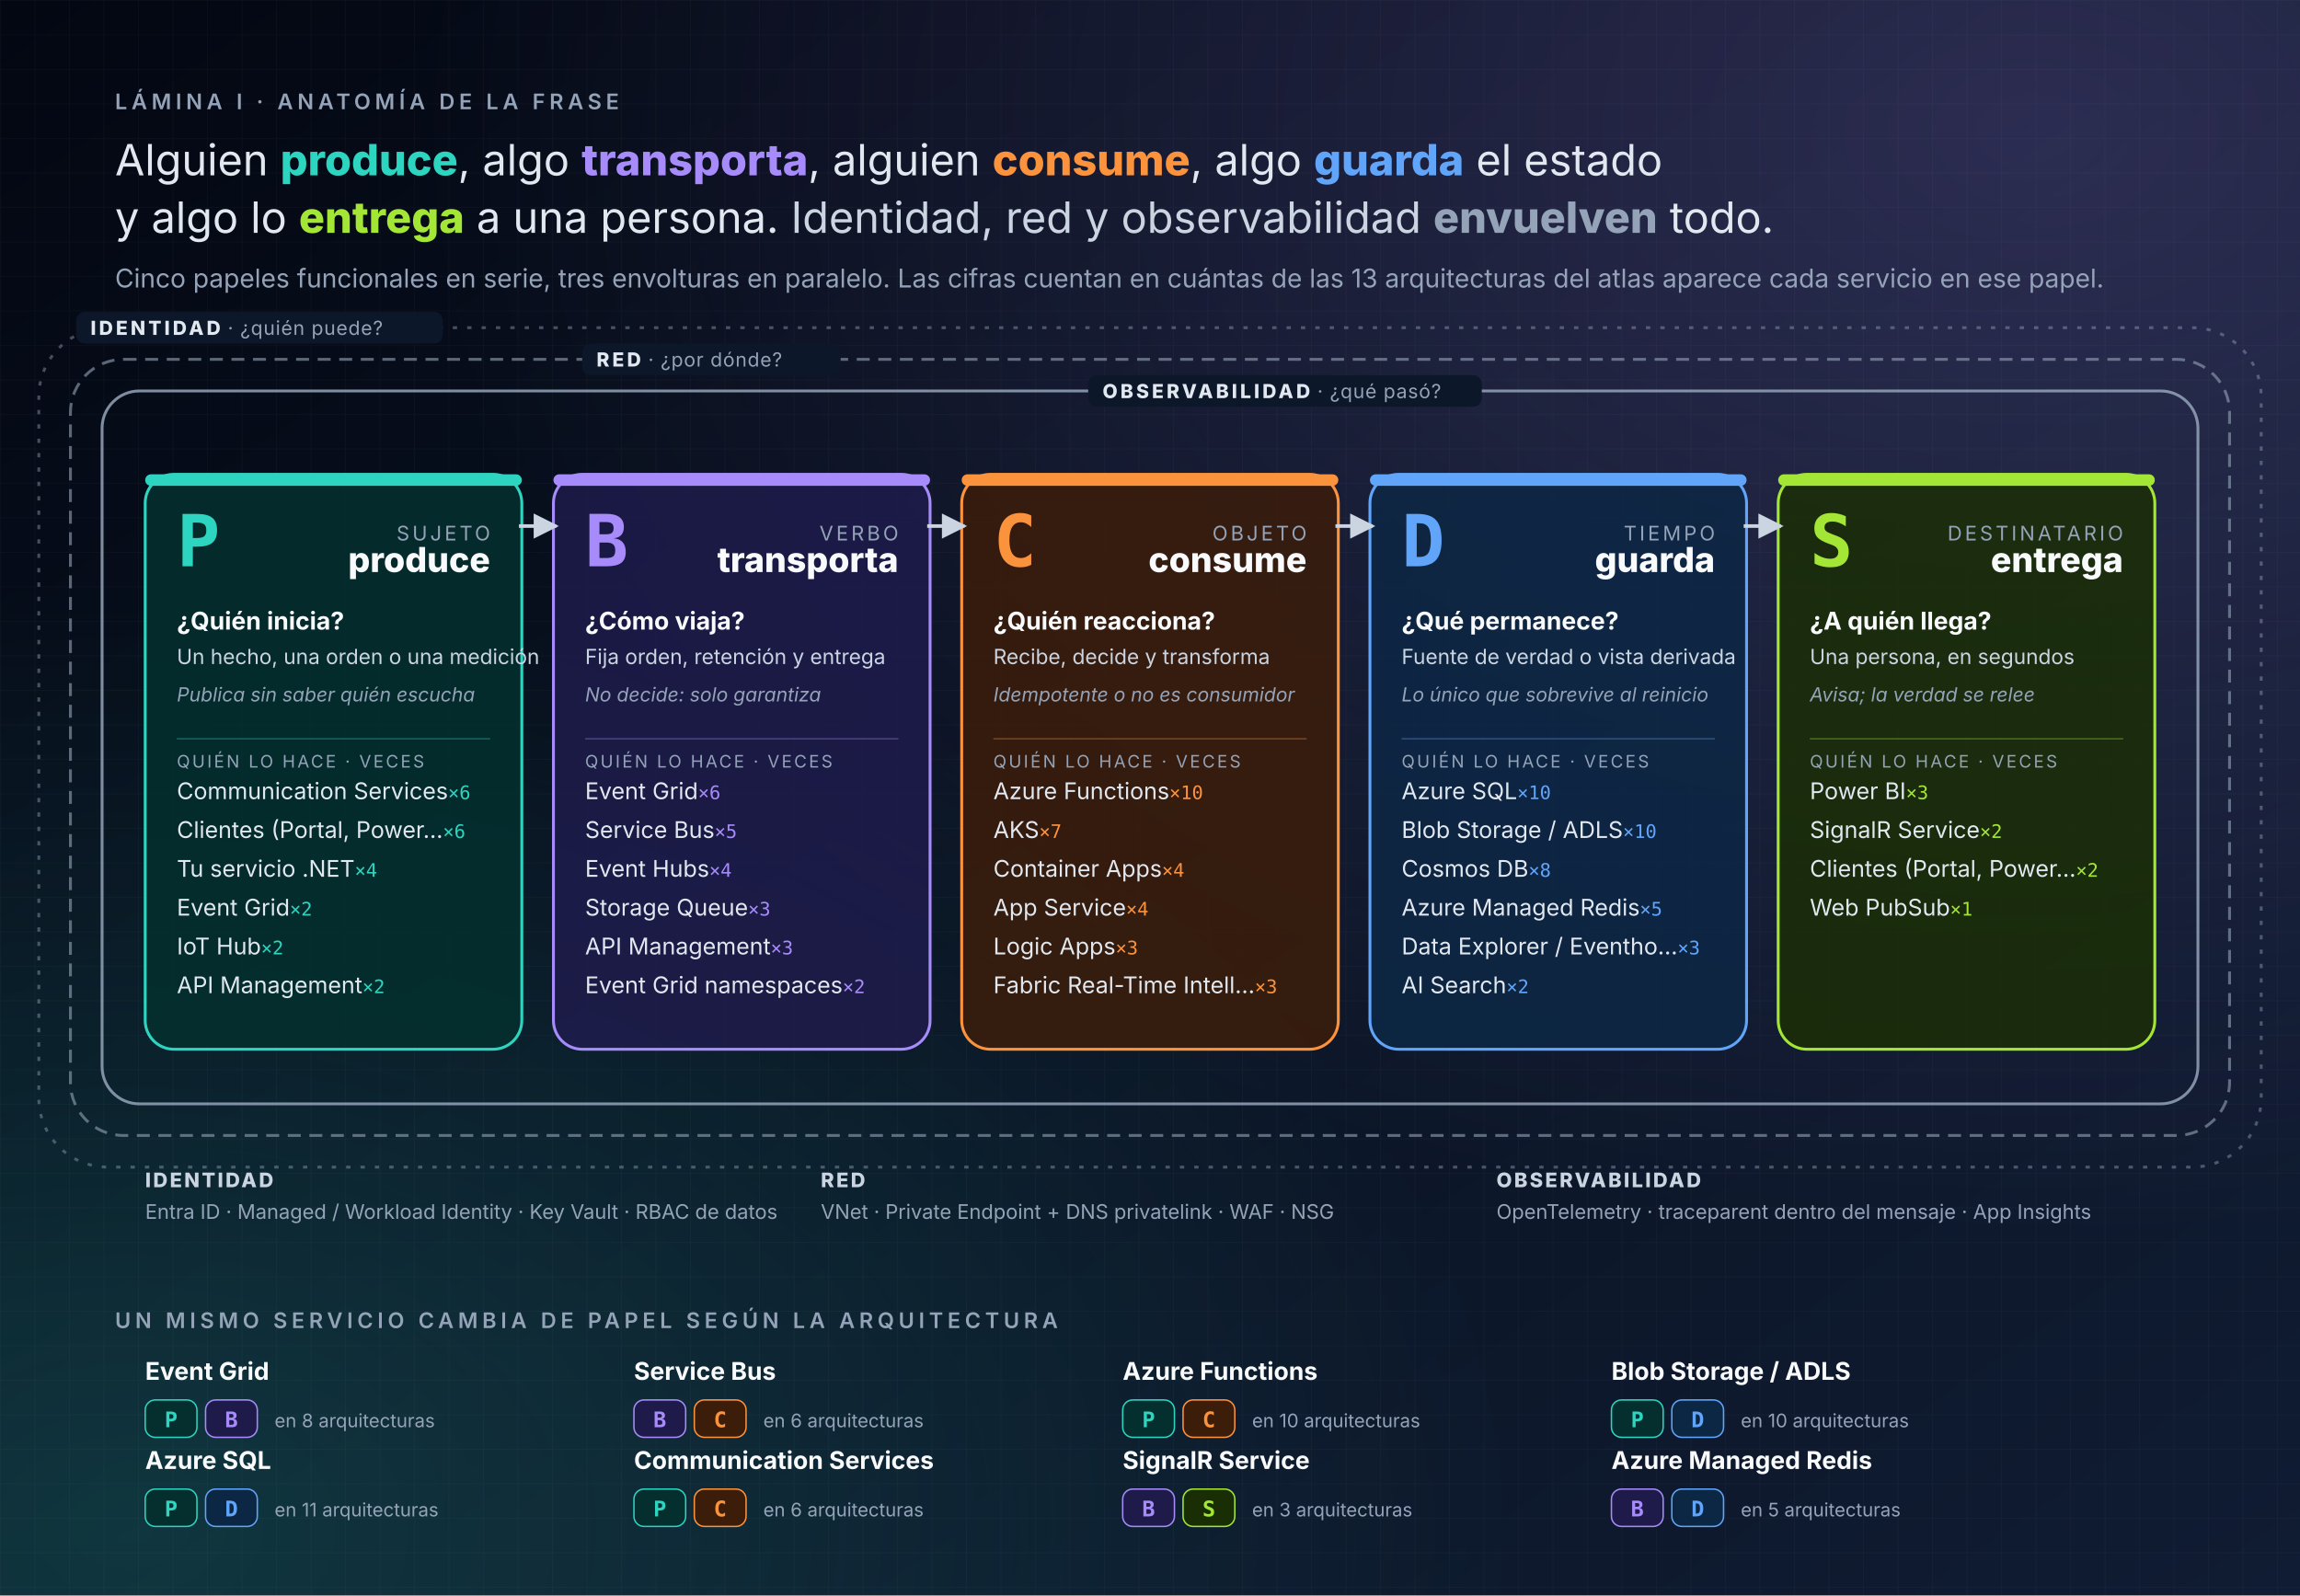
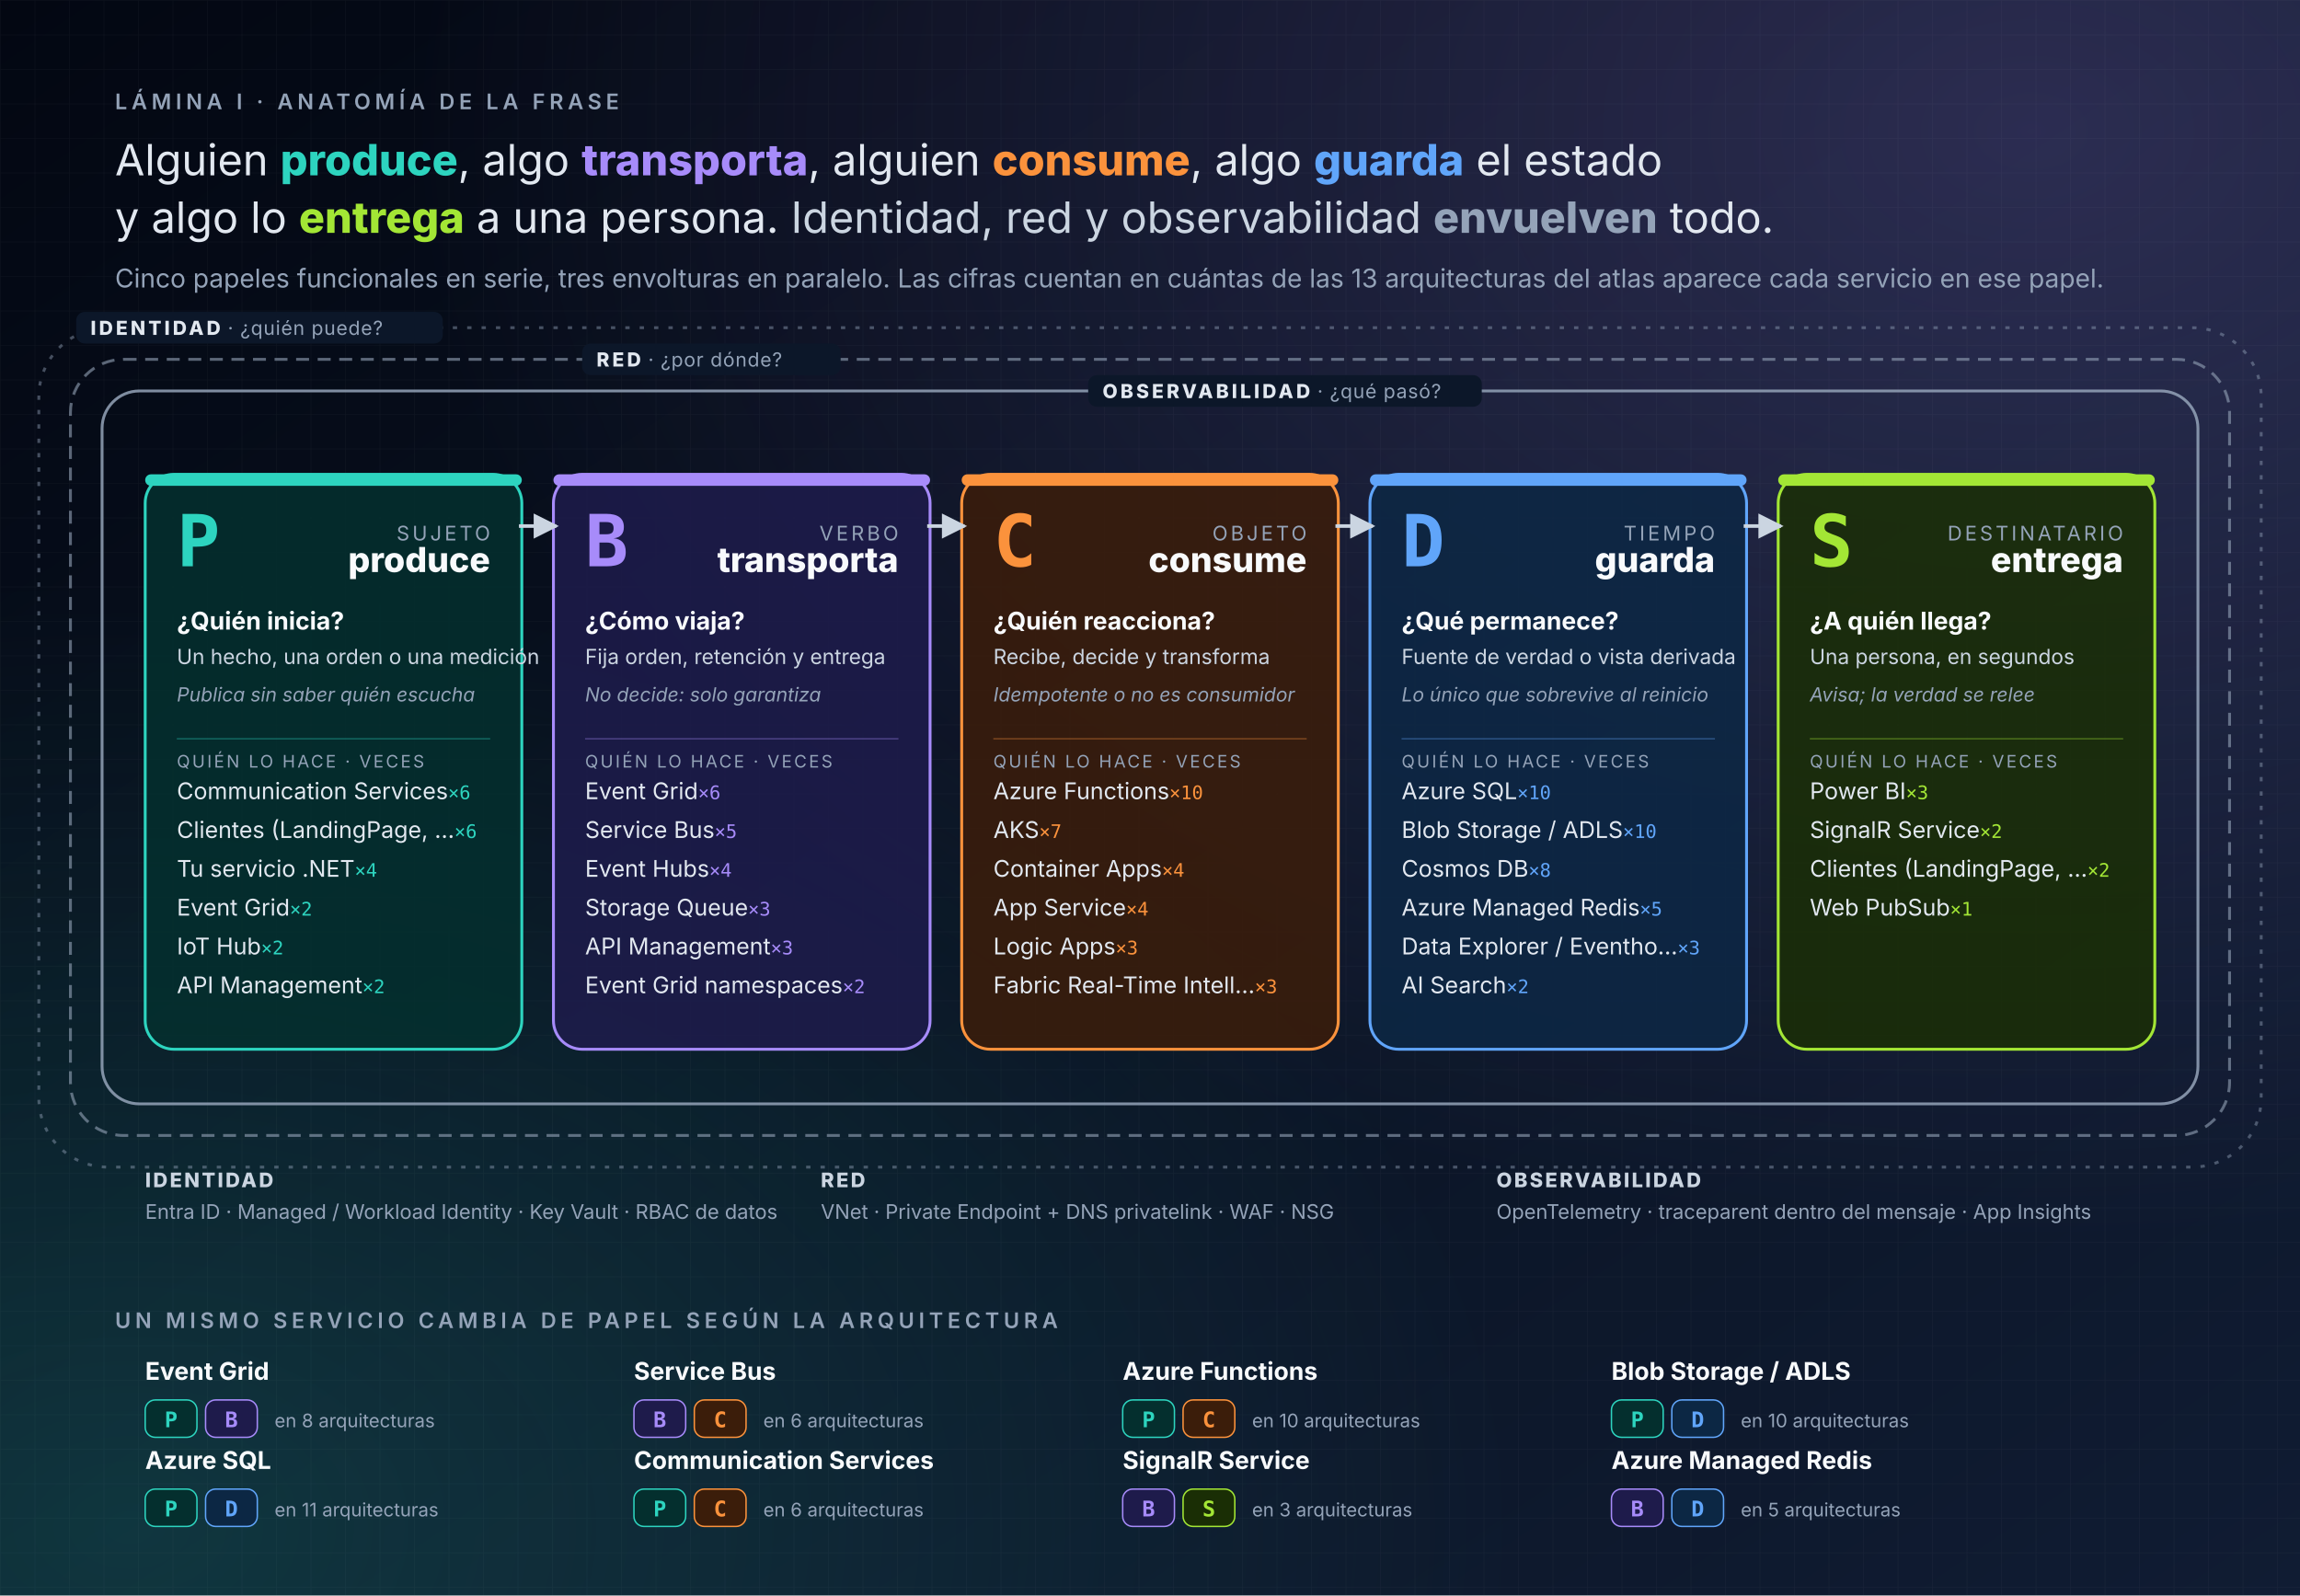
<svg xmlns="http://www.w3.org/2000/svg" viewBox="0 0 1600 1110" width="1600" height="1110" font-family="Segoe UI, Inter, 'Helvetica Neue', Arial, sans-serif" role="img" aria-labelledby="t">
  <defs>
    <linearGradient id="fondo" x1="0" y1="0" x2="1" y2="1">
      <stop offset="0" stop-color="#030712" />
      <stop offset="0.55" stop-color="#0A1424" />
      <stop offset="1" stop-color="#101C33" />
    </linearGradient>
    <radialGradient id="haloA" cx="0.88" cy="0.08" r="0.7">
      <stop offset="0" stop-color="#A78BFA" stop-opacity="0.22" />
      <stop offset="1" stop-color="#A78BFA" stop-opacity="0" />
    </radialGradient>
    <radialGradient id="haloB" cx="0.06" cy="0.96" r="0.6">
      <stop offset="0" stop-color="#2DD4BF" stop-opacity="0.18" />
      <stop offset="1" stop-color="#2DD4BF" stop-opacity="0" />
    </radialGradient>
    <pattern id="rejilla" width="24" height="24" patternUnits="userSpaceOnUse">
      <path d="M24 0H0V24" fill="none" stroke="#FFFFFF" stroke-opacity="0.035" />
    </pattern>
    <linearGradient id="trazo" x1="0" y1="0" x2="1" y2="0">
      <stop offset="0" stop-color="#2DD4BF" />
      <stop offset="0.25" stop-color="#A78BFA" />
      <stop offset="0.5" stop-color="#FB923C" />
      <stop offset="0.75" stop-color="#60A5FA" />
      <stop offset="1" stop-color="#A3E635" />
    </linearGradient>
    <marker id="flecha" viewBox="0 0 10 10" refX="9" refY="5" markerWidth="7" markerHeight="7" orient="auto-start-reverse">
      <path d="M0 0L10 5L0 10z" fill="#CBD5E1" />
    </marker>
  </defs>
  <rect width="1600" height="1110" fill="url(#fondo)" />
  <rect width="1600" height="1110" fill="url(#rejilla)" />
  <rect width="1600" height="1110" fill="url(#haloA)" />
  <rect width="1600" height="1110" fill="url(#haloB)" />
  <text x="80" y="76" font-size="15" font-weight="600" letter-spacing="3" fill="#94A3B8">LÁMINA I · ANATOMÍA DE LA FRASE</text>
  <text x="80" y="122" font-size="30" fill="#E2E8F0">Alguien <tspan fill="#2DD4BF" font-weight="800">produce</tspan>, algo <tspan fill="#A78BFA" font-weight="800">transporta</tspan>, alguien <tspan fill="#FB923C" font-weight="800">consume</tspan>, algo <tspan fill="#60A5FA" font-weight="800">guarda</tspan> el estado</text>
  <text x="80" y="162" font-size="30" fill="#E2E8F0">y algo lo <tspan fill="#A3E635" font-weight="800">entrega</tspan> a una persona. <tspan fill="#CBD5E1">Identidad, red y observabilidad</tspan>
    <tspan fill="#94A3B8" font-weight="800">envuelven</tspan> todo.</text>
  <text x="80" y="200" font-size="18" fill="#94A3B8">Cinco papeles funcionales en serie, tres envolturas en paralelo. Las cifras cuentan en cuántas de las 13 arquitecturas del atlas aparece cada servicio en ese papel.</text>
  <rect x="27" y="228" width="1546" height="584" rx="48" fill="none" stroke="#94A3B8" stroke-opacity="0.45" stroke-width="2" stroke-dasharray="3 7" />
  <rect x="53" y="217" width="255" height="22" rx="6" fill="#0C1729" />
  <text x="63" y="233" font-size="13.5" font-weight="800" fill="#E2E8F0" letter-spacing="2">IDENTIDAD <tspan fill="#94A3B8" font-weight="400" letter-spacing="0.5">· ¿quién puede?</tspan>
  </text>
  <rect x="49" y="250" width="1502" height="540" rx="37" fill="none" stroke="#94A3B8" stroke-opacity="0.6" stroke-width="2" stroke-dasharray="9 6" />
  <rect x="405" y="239" width="179.8" height="22" rx="6" fill="#0C1729" />
  <text x="415" y="255" font-size="13.5" font-weight="800" fill="#E2E8F0" letter-spacing="2">RED <tspan fill="#94A3B8" font-weight="400" letter-spacing="0.5">· ¿por dónde?</tspan>
  </text>
  <rect x="71" y="272" width="1458" height="496" rx="26" fill="none" stroke="#94A3B8" stroke-opacity="0.85" stroke-width="2" />
  <rect x="757" y="261" width="273.8" height="22" rx="6" fill="#0C1729" />
  <text x="767" y="277" font-size="13.5" font-weight="800" fill="#E2E8F0" letter-spacing="2">OBSERVABILIDAD <tspan fill="#94A3B8" font-weight="400" letter-spacing="0.5">· ¿qué pasó?</tspan>
  </text>
  <g transform="translate(101,330)">
    <rect width="262" height="400" rx="20" fill="#042F2E" fill-opacity="0.85" stroke="#2DD4BF" stroke-width="2" />
    <rect width="262" height="8" rx="4" fill="#2DD4BF" />
    <text x="22" y="64" font-size="50" font-weight="800" fill="#2DD4BF" font-family="'IBM Plex Mono', 'JetBrains Mono', Consolas, monospace">P</text>
    <text x="240" y="46" font-size="14" fill="#94A3B8" text-anchor="end" letter-spacing="2">SUJETO</text>
    <text x="240" y="68" font-size="24" font-weight="800" fill="#F8FAFC" text-anchor="end">produce</text>
    <text x="22" y="108" font-size="17" font-weight="700" fill="#F8FAFC">¿Quién inicia?</text>
    <text x="22" y="132" font-size="14.5" fill="#CBD5E1">Un hecho, una orden o una medición</text>
    <text x="22" y="158" font-size="13.5" fill="#94A3B8" font-style="italic">Publica sin saber quién escucha</text>
    <line x1="22" y1="184" x2="240" y2="184" stroke="#2DD4BF" stroke-opacity="0.35" />
    <text x="22" y="204" font-size="12" fill="#94A3B8" letter-spacing="1.5">QUIÉN LO HACE · VECES</text>
    <text x="22" y="226" font-size="16" fill="#E2E8F0">Communication Services<tspan fill="#2DD4BF" font-family="'IBM Plex Mono', 'JetBrains Mono', Consolas, monospace" font-size="13">  ×6</tspan>
    </text>
-     <text x="22" y="253" font-size="16" fill="#E2E8F0">Clientes (Portal, Power…<tspan fill="#2DD4BF" font-family="'IBM Plex Mono', 'JetBrains Mono', Consolas, monospace" font-size="13">  ×6</tspan>
+     <text x="22" y="253" font-size="16" fill="#E2E8F0">Clientes (LandingPage, …<tspan fill="#2DD4BF" font-family="'IBM Plex Mono', 'JetBrains Mono', Consolas, monospace" font-size="13">  ×6</tspan>
    </text>
    <text x="22" y="280" font-size="16" fill="#E2E8F0">Tu servicio .NET<tspan fill="#2DD4BF" font-family="'IBM Plex Mono', 'JetBrains Mono', Consolas, monospace" font-size="13">  ×4</tspan>
    </text>
    <text x="22" y="307" font-size="16" fill="#E2E8F0">Event Grid<tspan fill="#2DD4BF" font-family="'IBM Plex Mono', 'JetBrains Mono', Consolas, monospace" font-size="13">  ×2</tspan>
    </text>
    <text x="22" y="334" font-size="16" fill="#E2E8F0">IoT Hub<tspan fill="#2DD4BF" font-family="'IBM Plex Mono', 'JetBrains Mono', Consolas, monospace" font-size="13">  ×2</tspan>
    </text>
    <text x="22" y="361" font-size="16" fill="#E2E8F0">API Management<tspan fill="#2DD4BF" font-family="'IBM Plex Mono', 'JetBrains Mono', Consolas, monospace" font-size="13">  ×2</tspan>
    </text>
  </g>
  <g transform="translate(385,330)">
    <rect width="262" height="400" rx="20" fill="#1E1B4B" fill-opacity="0.85" stroke="#A78BFA" stroke-width="2" />
    <rect width="262" height="8" rx="4" fill="#A78BFA" />
    <text x="22" y="64" font-size="50" font-weight="800" fill="#A78BFA" font-family="'IBM Plex Mono', 'JetBrains Mono', Consolas, monospace">B</text>
    <text x="240" y="46" font-size="14" fill="#94A3B8" text-anchor="end" letter-spacing="2">VERBO</text>
    <text x="240" y="68" font-size="24" font-weight="800" fill="#F8FAFC" text-anchor="end">transporta</text>
    <text x="22" y="108" font-size="17" font-weight="700" fill="#F8FAFC">¿Cómo viaja?</text>
    <text x="22" y="132" font-size="14.5" fill="#CBD5E1">Fija orden, retención y entrega</text>
    <text x="22" y="158" font-size="13.5" fill="#94A3B8" font-style="italic">No decide: solo garantiza</text>
    <line x1="22" y1="184" x2="240" y2="184" stroke="#A78BFA" stroke-opacity="0.35" />
    <text x="22" y="204" font-size="12" fill="#94A3B8" letter-spacing="1.5">QUIÉN LO HACE · VECES</text>
    <text x="22" y="226" font-size="16" fill="#E2E8F0">Event Grid<tspan fill="#A78BFA" font-family="'IBM Plex Mono', 'JetBrains Mono', Consolas, monospace" font-size="13">  ×6</tspan>
    </text>
    <text x="22" y="253" font-size="16" fill="#E2E8F0">Service Bus<tspan fill="#A78BFA" font-family="'IBM Plex Mono', 'JetBrains Mono', Consolas, monospace" font-size="13">  ×5</tspan>
    </text>
    <text x="22" y="280" font-size="16" fill="#E2E8F0">Event Hubs<tspan fill="#A78BFA" font-family="'IBM Plex Mono', 'JetBrains Mono', Consolas, monospace" font-size="13">  ×4</tspan>
    </text>
    <text x="22" y="307" font-size="16" fill="#E2E8F0">Storage Queue<tspan fill="#A78BFA" font-family="'IBM Plex Mono', 'JetBrains Mono', Consolas, monospace" font-size="13">  ×3</tspan>
    </text>
    <text x="22" y="334" font-size="16" fill="#E2E8F0">API Management<tspan fill="#A78BFA" font-family="'IBM Plex Mono', 'JetBrains Mono', Consolas, monospace" font-size="13">  ×3</tspan>
    </text>
    <text x="22" y="361" font-size="16" fill="#E2E8F0">Event Grid namespaces<tspan fill="#A78BFA" font-family="'IBM Plex Mono', 'JetBrains Mono', Consolas, monospace" font-size="13">  ×2</tspan>
    </text>
  </g>
  <g transform="translate(669,330)">
    <rect width="262" height="400" rx="20" fill="#3B1D0A" fill-opacity="0.85" stroke="#FB923C" stroke-width="2" />
    <rect width="262" height="8" rx="4" fill="#FB923C" />
    <text x="22" y="64" font-size="50" font-weight="800" fill="#FB923C" font-family="'IBM Plex Mono', 'JetBrains Mono', Consolas, monospace">C</text>
    <text x="240" y="46" font-size="14" fill="#94A3B8" text-anchor="end" letter-spacing="2">OBJETO</text>
    <text x="240" y="68" font-size="24" font-weight="800" fill="#F8FAFC" text-anchor="end">consume</text>
    <text x="22" y="108" font-size="17" font-weight="700" fill="#F8FAFC">¿Quién reacciona?</text>
    <text x="22" y="132" font-size="14.5" fill="#CBD5E1">Recibe, decide y transforma</text>
    <text x="22" y="158" font-size="13.5" fill="#94A3B8" font-style="italic">Idempotente o no es consumidor</text>
    <line x1="22" y1="184" x2="240" y2="184" stroke="#FB923C" stroke-opacity="0.35" />
    <text x="22" y="204" font-size="12" fill="#94A3B8" letter-spacing="1.5">QUIÉN LO HACE · VECES</text>
    <text x="22" y="226" font-size="16" fill="#E2E8F0">Azure Functions<tspan fill="#FB923C" font-family="'IBM Plex Mono', 'JetBrains Mono', Consolas, monospace" font-size="13">  ×10</tspan>
    </text>
    <text x="22" y="253" font-size="16" fill="#E2E8F0">AKS<tspan fill="#FB923C" font-family="'IBM Plex Mono', 'JetBrains Mono', Consolas, monospace" font-size="13">  ×7</tspan>
    </text>
    <text x="22" y="280" font-size="16" fill="#E2E8F0">Container Apps<tspan fill="#FB923C" font-family="'IBM Plex Mono', 'JetBrains Mono', Consolas, monospace" font-size="13">  ×4</tspan>
    </text>
    <text x="22" y="307" font-size="16" fill="#E2E8F0">App Service<tspan fill="#FB923C" font-family="'IBM Plex Mono', 'JetBrains Mono', Consolas, monospace" font-size="13">  ×4</tspan>
    </text>
    <text x="22" y="334" font-size="16" fill="#E2E8F0">Logic Apps<tspan fill="#FB923C" font-family="'IBM Plex Mono', 'JetBrains Mono', Consolas, monospace" font-size="13">  ×3</tspan>
    </text>
    <text x="22" y="361" font-size="16" fill="#E2E8F0">Fabric Real-Time Intell…<tspan fill="#FB923C" font-family="'IBM Plex Mono', 'JetBrains Mono', Consolas, monospace" font-size="13">  ×3</tspan>
    </text>
  </g>
  <g transform="translate(953,330)">
    <rect width="262" height="400" rx="20" fill="#0C2744" fill-opacity="0.85" stroke="#60A5FA" stroke-width="2" />
    <rect width="262" height="8" rx="4" fill="#60A5FA" />
    <text x="22" y="64" font-size="50" font-weight="800" fill="#60A5FA" font-family="'IBM Plex Mono', 'JetBrains Mono', Consolas, monospace">D</text>
    <text x="240" y="46" font-size="14" fill="#94A3B8" text-anchor="end" letter-spacing="2">TIEMPO</text>
    <text x="240" y="68" font-size="24" font-weight="800" fill="#F8FAFC" text-anchor="end">guarda</text>
    <text x="22" y="108" font-size="17" font-weight="700" fill="#F8FAFC">¿Qué permanece?</text>
    <text x="22" y="132" font-size="14.5" fill="#CBD5E1">Fuente de verdad o vista derivada</text>
    <text x="22" y="158" font-size="13.5" fill="#94A3B8" font-style="italic">Lo único que sobrevive al reinicio</text>
    <line x1="22" y1="184" x2="240" y2="184" stroke="#60A5FA" stroke-opacity="0.35" />
    <text x="22" y="204" font-size="12" fill="#94A3B8" letter-spacing="1.5">QUIÉN LO HACE · VECES</text>
    <text x="22" y="226" font-size="16" fill="#E2E8F0">Azure SQL<tspan fill="#60A5FA" font-family="'IBM Plex Mono', 'JetBrains Mono', Consolas, monospace" font-size="13">  ×10</tspan>
    </text>
    <text x="22" y="253" font-size="16" fill="#E2E8F0">Blob Storage / ADLS<tspan fill="#60A5FA" font-family="'IBM Plex Mono', 'JetBrains Mono', Consolas, monospace" font-size="13">  ×10</tspan>
    </text>
    <text x="22" y="280" font-size="16" fill="#E2E8F0">Cosmos DB<tspan fill="#60A5FA" font-family="'IBM Plex Mono', 'JetBrains Mono', Consolas, monospace" font-size="13">  ×8</tspan>
    </text>
    <text x="22" y="307" font-size="16" fill="#E2E8F0">Azure Managed Redis<tspan fill="#60A5FA" font-family="'IBM Plex Mono', 'JetBrains Mono', Consolas, monospace" font-size="13">  ×5</tspan>
    </text>
    <text x="22" y="334" font-size="16" fill="#E2E8F0">Data Explorer / Eventho…<tspan fill="#60A5FA" font-family="'IBM Plex Mono', 'JetBrains Mono', Consolas, monospace" font-size="13">  ×3</tspan>
    </text>
    <text x="22" y="361" font-size="16" fill="#E2E8F0">AI Search<tspan fill="#60A5FA" font-family="'IBM Plex Mono', 'JetBrains Mono', Consolas, monospace" font-size="13">  ×2</tspan>
    </text>
  </g>
  <g transform="translate(1237,330)">
    <rect width="262" height="400" rx="20" fill="#1A2E05" fill-opacity="0.85" stroke="#A3E635" stroke-width="2" />
    <rect width="262" height="8" rx="4" fill="#A3E635" />
    <text x="22" y="64" font-size="50" font-weight="800" fill="#A3E635" font-family="'IBM Plex Mono', 'JetBrains Mono', Consolas, monospace">S</text>
    <text x="240" y="46" font-size="14" fill="#94A3B8" text-anchor="end" letter-spacing="2">DESTINATARIO</text>
    <text x="240" y="68" font-size="24" font-weight="800" fill="#F8FAFC" text-anchor="end">entrega</text>
    <text x="22" y="108" font-size="17" font-weight="700" fill="#F8FAFC">¿A quién llega?</text>
    <text x="22" y="132" font-size="14.5" fill="#CBD5E1">Una persona, en segundos</text>
    <text x="22" y="158" font-size="13.5" fill="#94A3B8" font-style="italic">Avisa; la verdad se relee</text>
    <line x1="22" y1="184" x2="240" y2="184" stroke="#A3E635" stroke-opacity="0.35" />
    <text x="22" y="204" font-size="12" fill="#94A3B8" letter-spacing="1.5">QUIÉN LO HACE · VECES</text>
    <text x="22" y="226" font-size="16" fill="#E2E8F0">Power BI<tspan fill="#A3E635" font-family="'IBM Plex Mono', 'JetBrains Mono', Consolas, monospace" font-size="13">  ×3</tspan>
    </text>
    <text x="22" y="253" font-size="16" fill="#E2E8F0">SignalR Service<tspan fill="#A3E635" font-family="'IBM Plex Mono', 'JetBrains Mono', Consolas, monospace" font-size="13">  ×2</tspan>
    </text>
-     <text x="22" y="280" font-size="16" fill="#E2E8F0">Clientes (Portal, Power…<tspan fill="#A3E635" font-family="'IBM Plex Mono', 'JetBrains Mono', Consolas, monospace" font-size="13">  ×2</tspan>
+     <text x="22" y="280" font-size="16" fill="#E2E8F0">Clientes (LandingPage, …<tspan fill="#A3E635" font-family="'IBM Plex Mono', 'JetBrains Mono', Consolas, monospace" font-size="13">  ×2</tspan>
    </text>
    <text x="22" y="307" font-size="16" fill="#E2E8F0">Web PubSub<tspan fill="#A3E635" font-family="'IBM Plex Mono', 'JetBrains Mono', Consolas, monospace" font-size="13">  ×1</tspan>
    </text>
  </g>
  <line x1="361" y1="366" x2="387" y2="366" stroke="#CBD5E1" stroke-width="2.5" marker-end="url(#flecha)" />
  <line x1="645" y1="366" x2="671" y2="366" stroke="#CBD5E1" stroke-width="2.5" marker-end="url(#flecha)" />
  <line x1="929" y1="366" x2="955" y2="366" stroke="#CBD5E1" stroke-width="2.5" marker-end="url(#flecha)" />
  <line x1="1213" y1="366" x2="1239" y2="366" stroke="#CBD5E1" stroke-width="2.5" marker-end="url(#flecha)" />
  <g transform="translate(101,826)">
    <text font-size="14" font-weight="800" fill="#CBD5E1" letter-spacing="1.5">IDENTIDAD</text>
    <text y="22" font-size="14" fill="#94A3B8">Entra ID · Managed / Workload Identity · Key Vault · RBAC de datos</text>
  </g>
  <g transform="translate(571,826)">
    <text font-size="14" font-weight="800" fill="#CBD5E1" letter-spacing="1.5">RED</text>
    <text y="22" font-size="14" fill="#94A3B8">VNet · Private Endpoint + DNS privatelink · WAF · NSG</text>
  </g>
  <g transform="translate(1041,826)">
    <text font-size="14" font-weight="800" fill="#CBD5E1" letter-spacing="1.5">OBSERVABILIDAD</text>
    <text y="22" font-size="14" fill="#94A3B8">OpenTelemetry · traceparent dentro del mensaje · App Insights</text>
  </g>
  <text x="80" y="924" font-size="15" font-weight="600" letter-spacing="3" fill="#94A3B8">UN MISMO SERVICIO CAMBIA DE PAPEL SEGÚN LA ARQUITECTURA</text>
  <g transform="translate(101,960)">
    <text font-size="17" font-weight="700" fill="#F8FAFC">Event Grid</text>
    <g transform="translate(0,14)">
      <rect width="36" height="26" rx="7" fill="#042F2E" stroke="#2DD4BF" />
      <text x="18" y="19" font-size="15" font-weight="800" fill="#2DD4BF" text-anchor="middle" font-family="'IBM Plex Mono', 'JetBrains Mono', Consolas, monospace">P</text>
    </g>
    <g transform="translate(42,14)">
      <rect width="36" height="26" rx="7" fill="#1E1B4B" stroke="#A78BFA" />
      <text x="18" y="19" font-size="15" font-weight="800" fill="#A78BFA" text-anchor="middle" font-family="'IBM Plex Mono', 'JetBrains Mono', Consolas, monospace">B</text>
    </g>
    <text x="90" y="33" font-size="13" fill="#94A3B8">en 8 arquitecturas</text>
  </g>
  <g transform="translate(441,960)">
    <text font-size="17" font-weight="700" fill="#F8FAFC">Service Bus</text>
    <g transform="translate(0,14)">
      <rect width="36" height="26" rx="7" fill="#1E1B4B" stroke="#A78BFA" />
      <text x="18" y="19" font-size="15" font-weight="800" fill="#A78BFA" text-anchor="middle" font-family="'IBM Plex Mono', 'JetBrains Mono', Consolas, monospace">B</text>
    </g>
    <g transform="translate(42,14)">
      <rect width="36" height="26" rx="7" fill="#3B1D0A" stroke="#FB923C" />
      <text x="18" y="19" font-size="15" font-weight="800" fill="#FB923C" text-anchor="middle" font-family="'IBM Plex Mono', 'JetBrains Mono', Consolas, monospace">C</text>
    </g>
    <text x="90" y="33" font-size="13" fill="#94A3B8">en 6 arquitecturas</text>
  </g>
  <g transform="translate(781,960)">
    <text font-size="17" font-weight="700" fill="#F8FAFC">Azure Functions</text>
    <g transform="translate(0,14)">
      <rect width="36" height="26" rx="7" fill="#042F2E" stroke="#2DD4BF" />
      <text x="18" y="19" font-size="15" font-weight="800" fill="#2DD4BF" text-anchor="middle" font-family="'IBM Plex Mono', 'JetBrains Mono', Consolas, monospace">P</text>
    </g>
    <g transform="translate(42,14)">
      <rect width="36" height="26" rx="7" fill="#3B1D0A" stroke="#FB923C" />
      <text x="18" y="19" font-size="15" font-weight="800" fill="#FB923C" text-anchor="middle" font-family="'IBM Plex Mono', 'JetBrains Mono', Consolas, monospace">C</text>
    </g>
    <text x="90" y="33" font-size="13" fill="#94A3B8">en 10 arquitecturas</text>
  </g>
  <g transform="translate(1121,960)">
    <text font-size="17" font-weight="700" fill="#F8FAFC">Blob Storage / ADLS</text>
    <g transform="translate(0,14)">
      <rect width="36" height="26" rx="7" fill="#042F2E" stroke="#2DD4BF" />
      <text x="18" y="19" font-size="15" font-weight="800" fill="#2DD4BF" text-anchor="middle" font-family="'IBM Plex Mono', 'JetBrains Mono', Consolas, monospace">P</text>
    </g>
    <g transform="translate(42,14)">
      <rect width="36" height="26" rx="7" fill="#0C2744" stroke="#60A5FA" />
      <text x="18" y="19" font-size="15" font-weight="800" fill="#60A5FA" text-anchor="middle" font-family="'IBM Plex Mono', 'JetBrains Mono', Consolas, monospace">D</text>
    </g>
    <text x="90" y="33" font-size="13" fill="#94A3B8">en 10 arquitecturas</text>
  </g>
  <g transform="translate(101,1022)">
    <text font-size="17" font-weight="700" fill="#F8FAFC">Azure SQL</text>
    <g transform="translate(0,14)">
      <rect width="36" height="26" rx="7" fill="#042F2E" stroke="#2DD4BF" />
      <text x="18" y="19" font-size="15" font-weight="800" fill="#2DD4BF" text-anchor="middle" font-family="'IBM Plex Mono', 'JetBrains Mono', Consolas, monospace">P</text>
    </g>
    <g transform="translate(42,14)">
      <rect width="36" height="26" rx="7" fill="#0C2744" stroke="#60A5FA" />
      <text x="18" y="19" font-size="15" font-weight="800" fill="#60A5FA" text-anchor="middle" font-family="'IBM Plex Mono', 'JetBrains Mono', Consolas, monospace">D</text>
    </g>
    <text x="90" y="33" font-size="13" fill="#94A3B8">en 11 arquitecturas</text>
  </g>
  <g transform="translate(441,1022)">
    <text font-size="17" font-weight="700" fill="#F8FAFC">Communication Services</text>
    <g transform="translate(0,14)">
      <rect width="36" height="26" rx="7" fill="#042F2E" stroke="#2DD4BF" />
      <text x="18" y="19" font-size="15" font-weight="800" fill="#2DD4BF" text-anchor="middle" font-family="'IBM Plex Mono', 'JetBrains Mono', Consolas, monospace">P</text>
    </g>
    <g transform="translate(42,14)">
      <rect width="36" height="26" rx="7" fill="#3B1D0A" stroke="#FB923C" />
      <text x="18" y="19" font-size="15" font-weight="800" fill="#FB923C" text-anchor="middle" font-family="'IBM Plex Mono', 'JetBrains Mono', Consolas, monospace">C</text>
    </g>
    <text x="90" y="33" font-size="13" fill="#94A3B8">en 6 arquitecturas</text>
  </g>
  <g transform="translate(781,1022)">
    <text font-size="17" font-weight="700" fill="#F8FAFC">SignalR Service</text>
    <g transform="translate(0,14)">
      <rect width="36" height="26" rx="7" fill="#1E1B4B" stroke="#A78BFA" />
      <text x="18" y="19" font-size="15" font-weight="800" fill="#A78BFA" text-anchor="middle" font-family="'IBM Plex Mono', 'JetBrains Mono', Consolas, monospace">B</text>
    </g>
    <g transform="translate(42,14)">
      <rect width="36" height="26" rx="7" fill="#1A2E05" stroke="#A3E635" />
      <text x="18" y="19" font-size="15" font-weight="800" fill="#A3E635" text-anchor="middle" font-family="'IBM Plex Mono', 'JetBrains Mono', Consolas, monospace">S</text>
    </g>
    <text x="90" y="33" font-size="13" fill="#94A3B8">en 3 arquitecturas</text>
  </g>
  <g transform="translate(1121,1022)">
    <text font-size="17" font-weight="700" fill="#F8FAFC">Azure Managed Redis</text>
    <g transform="translate(0,14)">
      <rect width="36" height="26" rx="7" fill="#1E1B4B" stroke="#A78BFA" />
      <text x="18" y="19" font-size="15" font-weight="800" fill="#A78BFA" text-anchor="middle" font-family="'IBM Plex Mono', 'JetBrains Mono', Consolas, monospace">B</text>
    </g>
    <g transform="translate(42,14)">
      <rect width="36" height="26" rx="7" fill="#0C2744" stroke="#60A5FA" />
      <text x="18" y="19" font-size="15" font-weight="800" fill="#60A5FA" text-anchor="middle" font-family="'IBM Plex Mono', 'JetBrains Mono', Consolas, monospace">D</text>
    </g>
    <text x="90" y="33" font-size="13" fill="#94A3B8">en 5 arquitecturas</text>
  </g>
</svg>
